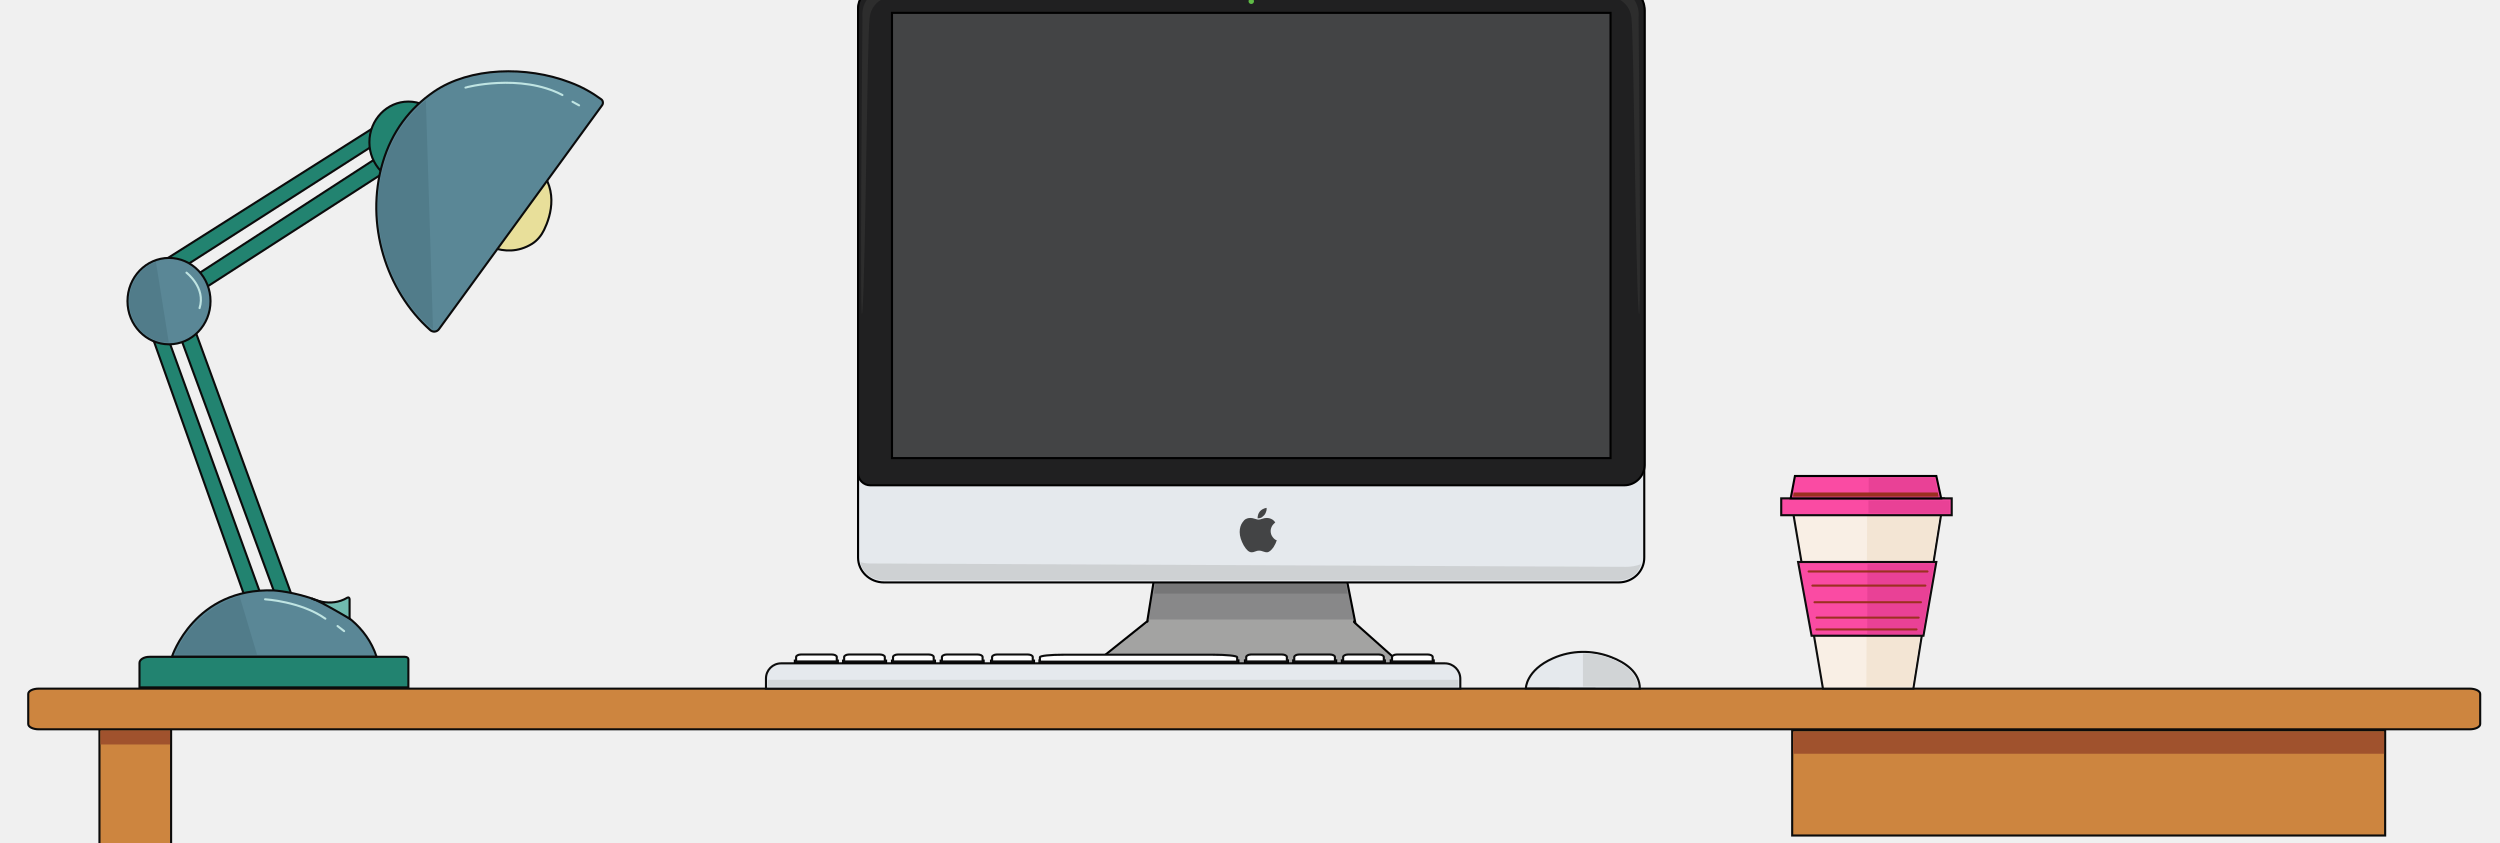
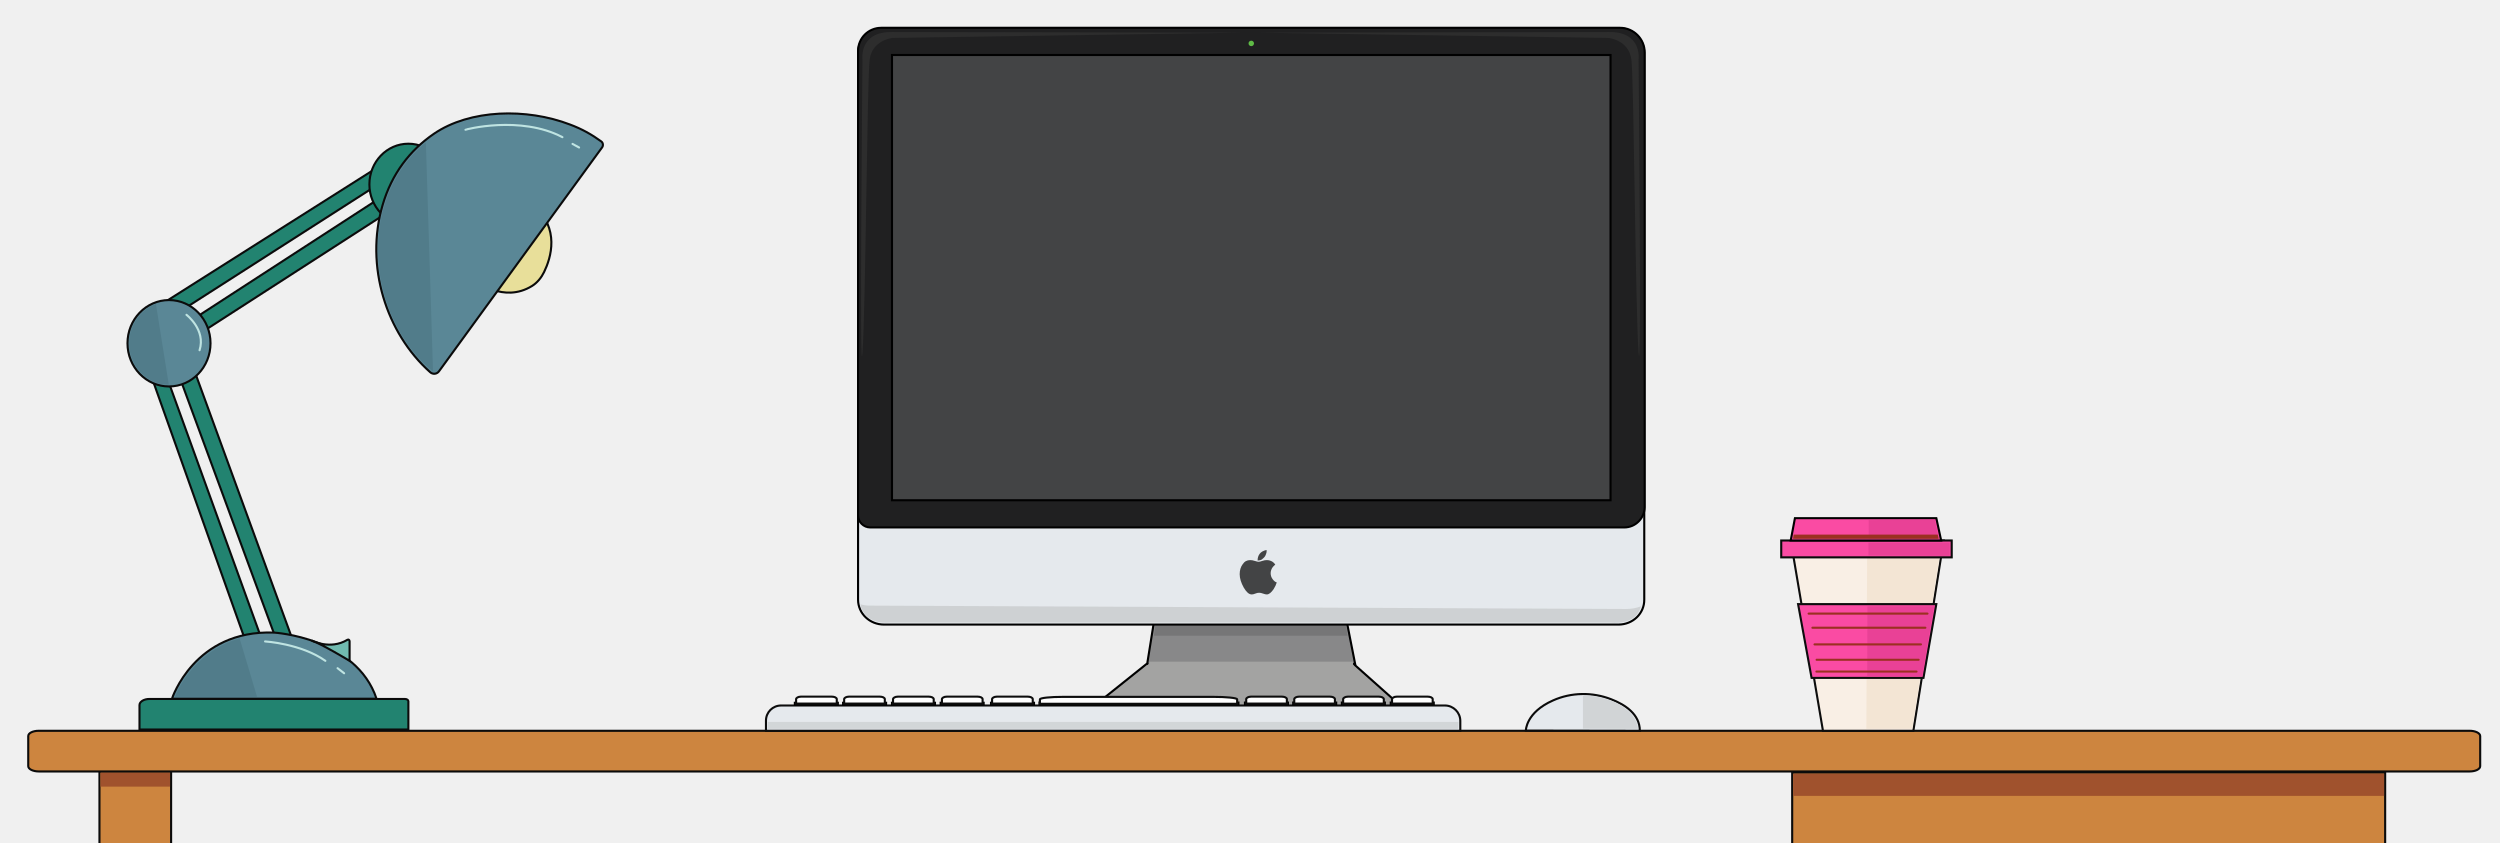
- <svg xmlns="http://www.w3.org/2000/svg" version="1.1" x="0px" y="0px" viewBox="0 280 1186.4 400" style="enable-background:new 0 280 1186.4 400" xml:space="preserve">
+ <svg xmlns="http://www.w3.org/2000/svg" version="1.1" x="0px" y="0px" viewBox="0 260 1186.4 400" style="enable-background:new 0 260 1186.4 400" xml:space="preserve">
  <g id="table_legs">
    <g>
      <rect x="47.2" y="626.1" style="clip-path:url(#SVGID_2_);fill:peru;stroke:#0B0B0B;stroke-miterlimit:10;" width="34" height="56.4" />
      <rect x="850.5" y="626.6" style="clip-path:url(#SVGID_2_);fill:peru;stroke:#0B0B0B;stroke-miterlimit:10;" width="281.4" height="49.9" />
      <path style="clip-path:url(#SVGID_2_);fill:#FFCF0A;" d="M273.8,586.3" />
    </g>
  </g>
  <g id="table">
    <path style="fill:peru;stroke:#0B0B0B;stroke-miterlimit:10;" d="M1172,626.1H18.4c-2.7,0-5-1.1-5-2.5v-14.3       c0-1.4,2.2-2.5,5-2.5H1172c2.7,0,5,1.1,5,2.5v14.3C1177,625,1174.8,626.1,1172,626.1z" />
    <rect x="851" y="627.2" style="fill:sienna;" width="280.4" height="10.5" />
    <rect x="47.7" y="626.7" style="fill:sienna;" width="33" height="6.6" />
  </g>
  <g id="computer">
    <polygon style="fill:#888889;stroke:black;stroke-miterlimit:10;" points="548.7,548.3 544.4,575.1 643.1,575.1 637.8,548.3  " />
    <polyline style="fill:#767677;" points="548.4,555.7 547.6,561.7 639.5,561.7 638.4,554.7 548.9,554.7   " />
    <path style="fill:#E5E9ED;stroke:black;stroke-miterlimit:10;" d="M768.1,556.4H419.5c-6.8,0-12.3-5.3-12.3-11.8V285.1       c0-6.5,5.5-11.8,12.3-11.8h348.5c6.8,0,12.3,5.3,12.3,11.8v259.4C780.4,551.1,774.9,556.4,768.1,556.4z" />
    <path style="fill:#202021;stroke:black;stroke-miterlimit:10;" d="M770.8,510.3H413c-3.2,0-5.8-2.6-5.8-5.8V284.2       c0-6.1,4.9-11,11-11h350.6c6.4,0,11.7,5.2,11.7,11.7v215.8C780.4,506,776.1,510.3,770.8,510.3z" />
    <rect x="423.3" y="286.1" style="fill:#434445;stroke:black;stroke-miterlimit:10;" width="341" height="211.3" />
    <path style="fill:#C7C6C6;stroke:black;stroke-width:2;stroke-miterlimit:10;" d="M518.9,596.3l1,5.6c0.2,1.3,1.3,2.2,2.6,2.2       h138.2c2.9,0,5.4-2.1,5.9-4.9l0-0.1c0.2-1-0.6-1.8-1.5-1.8L518.9,596.3z" />
    <path style="fill:#A3A3A2;stroke:black;stroke-miterlimit:10;" d="M544.1,575.1l-25.4,20.3c-1.3,1.1-0.6,3.3,1.2,3.3l145.5-0.4       c1.1,0,1.6-1.3,0.8-2l-23.8-21.2H544.1z" />
    <path style="fill:#A3A3A2;" d="M545.5,574l-0.6,1.3c-1,1-1.4,1.3-2,1.9l-4.7,3.7l109.2,0.4l-3-3.1c-0.4-0.4-0.9-0.8-1.2-1.2       c-0.7-0.8-0.7-0.6-1.1-1.7l0-1.3H545.5z" />
    <path style="fill:#A3A3A2;" d="M521.8,601.8c0.3,0.6,1.2,1.8,2,1.8h135.7c0.5,0,1.1-0.1,1.6-0.2c0.5-0.2,1.2-1.2,1.8-1.6H521.8z" />
    <circle style="fill:#5FBB46;" cx="593.8" cy="280.6" r="1.3" />
    <path style="fill:#2D2D2D;" d="M589.7,275.5L423.6,278c0,0-9.7,0.9-10.9,10.3c-1.2,9.4-1.9,118.4-3.4,138.9s0-138.9,0-138.9       s-1.9-13.4,14.2-13.1L589.7,275.5z" />
    <path style="fill:#2D2D2D;" d="M597.2,275.5l166.1,2.5c0,0,9.7,0.9,10.9,10.3c1.2,9.4,1.9,118.4,3.4,138.9       c1.5,20.5,0-138.9,0-138.9s1.9-13.4-14.2-13.1L597.2,275.5z" />
    <path style="fill:#CED1D3;" d="M763.9,555.4H422.6c-10.5,1-14.1-5.4-14.2-8.6l0,0c1.4,0.4,2.9,0.6,4.4,0.6l358.8,1.6       c2.5,0,4.9-0.4,7.2-1.3l0,0C777.7,551.1,775.2,556.4,763.9,555.4z" />
    <path style="fill-rule:evenodd;clip-rule:evenodd;fill:#434445;" d="M593.3,525.8c0.6,0,1.4,0.1,2.2,0.4c0.9,0.3,1.5,0.4,1.7,0.4       c0.4,0,1-0.1,1.8-0.4c0.8-0.3,1.6-0.4,2.2-0.4c1,0,1.9,0.3,2.7,0.8c0.4,0.3,0.9,0.7,1.3,1.3c-0.7,0.6-1.1,1.1-1.4,1.5       c-0.5,0.8-0.8,1.7-0.8,2.6c0,1,0.3,2,0.9,2.8c0.6,0.8,1.2,1.4,2,1.6c-0.3,1-0.8,2.1-1.5,3.2c-1.1,1.6-2.2,2.5-3.2,2.5       c-0.4,0-1-0.1-1.8-0.4c-0.7-0.3-1.4-0.4-1.9-0.4c-0.5,0-1.1,0.1-1.8,0.4c-0.7,0.3-1.2,0.4-1.7,0.4c-1.3,0-2.5-1.1-3.8-3.3       c-1.2-2.2-1.9-4.3-1.9-6.3c0-1.9,0.5-3.5,1.4-4.7C590.6,526.4,591.8,525.8,593.3,525.8L593.3,525.8z" />
    <path style="fill-rule:evenodd;clip-rule:evenodd;fill:#434445;" d="M601,521c0,0.1,0.1,0.2,0.1,0.3c0,0.1,0,0.2,0,0.2       c0,0.5-0.1,1.1-0.4,1.7c-0.2,0.6-0.6,1.2-1.2,1.7c-0.5,0.5-0.9,0.8-1.4,0.9c-0.3,0.1-0.7,0.2-1.3,0.2c0-1.2,0.3-2.3,1-3.2       C598.5,521.9,599.6,521.3,601,521L601,521z" />
  </g>
  <g id="keyboard">
    <path style="fill:#E5E9ED;stroke:#0D0D0D;stroke-miterlimit:10;" d="M692.9,606.8H363.5V602c0-4,3.2-7.2,7.2-7.2h315       c4,0,7.3,3.3,7.3,7.3V606.8z" />
    <polygon style="fill:#D2D6D8;" points="692,605.9 364.3,605.9 364.4,602.6 692.1,602.6  " />
    <rect x="376.7" y="593" width="21.4" height="1.9" />
    <rect x="469.8" y="593" width="21.4" height="1.9" />
    <rect x="492.8" y="592.9" width="95.4" height="1.9" />
    <rect x="399.6" y="593" width="21.4" height="1.9" />
    <rect x="422.8" y="593" width="21.4" height="1.9" />
    <rect x="445.9" y="593" width="21.4" height="1.9" />
    <rect x="590.3" y="592.9" width="21.4" height="1.9" />
    <rect x="613.2" y="592.9" width="21.4" height="1.9" />
    <rect x="636.3" y="592.9" width="21.4" height="1.9" />
    <rect x="659.5" y="592.9" width="21.4" height="1.9" />
    <path style="fill:#FFFFFF;stroke:#0D0D0D;stroke-miterlimit:10;" d="M397.1,593.9h-19.3v-2.1c0-0.6,1-1.2,2.3-1.2h14.6       c1.3,0,2.4,0.5,2.4,1.2V593.9z" />
    <path style="fill:#FFFFFF;stroke:#0D0D0D;stroke-miterlimit:10;" d="M419.9,593.9h-19.3v-2.1c0-0.6,1-1.2,2.3-1.2h14.6       c1.3,0,2.4,0.5,2.4,1.2V593.9z" />
    <path style="fill:#FFFFFF;stroke:#0D0D0D;stroke-miterlimit:10;" d="M443.1,593.9h-19.3v-2.1c0-0.6,1-1.2,2.3-1.2h14.6       c1.3,0,2.4,0.5,2.4,1.2V593.9z" />
    <path style="fill:#FFFFFF;stroke:#0D0D0D;stroke-miterlimit:10;" d="M466.3,593.9H447v-2.1c0-0.6,1-1.2,2.3-1.2h14.6       c1.3,0,2.4,0.5,2.4,1.2V593.9z" />
    <path style="fill:#FFFFFF;stroke:#0D0D0D;stroke-miterlimit:10;" d="M610.7,593.9h-19.3v-2.1c0-0.6,1-1.2,2.3-1.2h14.6       c1.3,0,2.4,0.5,2.4,1.2V593.9z" />
    <path style="fill:#FFFFFF;stroke:#0D0D0D;stroke-miterlimit:10;" d="M633.5,593.9h-19.3v-2.1c0-0.6,1-1.2,2.3-1.2h14.6       c1.3,0,2.4,0.5,2.4,1.2V593.9z" />
    <path style="fill:#FFFFFF;stroke:#0D0D0D;stroke-miterlimit:10;" d="M656.7,593.9h-19.3v-2.1c0-0.6,1-1.2,2.3-1.2h14.6       c1.3,0,2.4,0.5,2.4,1.2V593.9z" />
    <path style="fill:#FFFFFF;stroke:#0D0D0D;stroke-miterlimit:10;" d="M679.9,593.9h-19.3v-2.1c0-0.6,1-1.2,2.3-1.2h14.6       c1.3,0,2.4,0.5,2.4,1.2V593.9z" />
    <path style="fill:#FFFFFF;stroke:#0D0D0D;stroke-miterlimit:10;" d="M490.1,593.9h-19.3v-2.1c0-0.6,1-1.2,2.3-1.2h14.6       c1.3,0,2.4,0.5,2.4,1.2V593.9z" />
    <path style="fill:#FFFFFF;stroke:#0D0D0D;stroke-miterlimit:10;" d="M587.1,594h-93.6v-2.1c0-0.7,5-1.2,11.2-1.2h70.9       c6.3,0,11.5,0.5,11.5,1.2V594z" />
  </g>
  <g id="lamp">
    <g id="lamp-body">
      <g id="lamp-header">
        <g id="lamp-line-t">
          <polyline style="fill:#228370;stroke:#0B0B0B;stroke-miterlimit:10;" points="187.9,333.9 194.8,337.7 70.9,417.1 65.2,411.6            187.9,333.9   " />
          <polyline style="fill:#228370;stroke:#0B0B0B;stroke-miterlimit:10;" points="198.6,342.1 205.5,346.9 84.1,425.2 79,419.7            198.6,342.1   " />
        </g>
        <g id="lamp-head">
          <ellipse style="fill:#228370;stroke:#0B0B0B;stroke-miterlimit:10;" cx="193.8" cy="347.5" rx="18.5" ry="19.3" />
          <path style="fill:#E8DF9A;stroke:#0B0B0B;stroke-miterlimit:10;" d="M225.9,393.2c0,0,13,10.9,26.6,2.5c2.4-1.5,4.4-3.9,5.7-6.6   c3.3-6.8,7.6-20.6-5-31.8L225.9,393.2z" />
          <path style="fill:#5a8796;stroke:#0B0B0B;stroke-miterlimit:10;" d="M270.5,319.1c-20.6-7.9-47.5-7.3-64.6,4.4           c-11.4,7.8-20,19-24.3,33.7c-8.6,29.1,1.8,61,22.5,79.4c1.3,1.2,3.3,1,4.3-0.5L285.7,330c0.7-0.9,0.5-2.3-0.4-2.9           C280.8,323.8,275.9,321.1,270.5,319.1z" />
        </g>
      </g>
      <g id="lamp-line-b">
        <polyline style="fill:#228370;stroke:#0B0B0B;stroke-miterlimit:10;" points="69.7,432.6 74.6,426.3 125.8,567.8 119.5,572.6 69.7,432.6  " />
        <polyline style="fill:#228370;stroke:#0B0B0B;stroke-miterlimit:10;" points="81.6,429.1 87.5,422.9 138.2,561.8 132,566 81.6,429.1  " />
      </g>
      <ellipse id="lamp-circle" style="fill:#5a8796;stroke:#0B0B0B;stroke-miterlimit:10;" cx="80.2" cy="422.9" rx="19.7" ry="20.5" />
    </g>
    <path class="lamp-leg" style="fill:#228370;stroke:#0B0B0B;stroke-miterlimit:10;" d="M193.8,606.2H66.2v-11.6c0-1.6,2.1-2.9,4.7-2.9h121.2       c1,0,1.7,0.5,1.7,1.1V606.2z" />
    <g id="lamp-bottom">
      <path style="fill:#5a8796;stroke:#0B0B0B;stroke-miterlimit:10;" d="M81.6,591.6c0,0,10.6-32.8,48.4-31.4c0,0,39,2.3,48.7,31.4 H81.6z" />
      <path style="fill:#70BAAF;stroke:#0B0B0B;stroke-miterlimit:10;" d="M147.9,564c0,0,8.8,4.6,17-0.4c0.5-0.3,1,0.1,1,0.8v9.2       C165.9,573.6,152.1,565.3,147.9,564z" />
    </g>
    <polyline class="light" style="opacity:0;fill:#FCF1C4;" points="276.4,343 781.8,605.3 312.8,606.8 223,418.9  " />
    <g id="lamp-line">
      <path style="fill:#517c8a;" d="M182.3,357.8c-8.4,28.4,1.9,61.2,23.2,78.5c1.2-0.5-1.2,0.5,0,0l-3.4-108.7       C192.9,335.1,186,345.2,182.3,357.8z" />
      <path style="fill:#517c8a;" d="M61.3,422.9c0,10.7,8.4,19.6,18.2,19.6c0.2,0,0.4,0,0.6,0L74,404.3         C66.8,406.8,61.3,414.2,61.3,422.9z" />
      <path style="fill:#517c8a;" d="M83,590.7H122l-8.3-27.8C90.4,569.8,83,590.7,83,590.7z" />
      <path style="fill:none;stroke:#BFE4E2;stroke-linecap:round;stroke-miterlimit:10;" d="M220.9,321.6c-0.4-0.1,26.1-7,46,3.5" />
      <line style="fill:none;stroke:#BFE4E2;stroke-linecap:round;stroke-miterlimit:10;" x1="271.7" y1="328.3" x2="274.8" y2="330" />
      <path style="fill:none;stroke:#BFE4E2;stroke-linecap:round;stroke-miterlimit:10;" d="M88.5,409.4c0,0,9.3,7.1,6.2,16.8" />
      <path style="fill:none;stroke:#BFE4E2;stroke-linecap:round;stroke-miterlimit:10;" d="M125.8,564.4c0,0,17,1,28.6,9.2" />
      <line style="fill:none;stroke:#BFE4E2;stroke-linecap:round;stroke-miterlimit:10;" x1="160.2" y1="577.1" x2="163.3" y2="579.5" />
    </g>
  </g>
  <g id="computer_mouse">
    <path style="fill:#E5E9ED;stroke:#0B0B0B;stroke-miterlimit:10;" d="M724.1,606.7c0,0,0-8.6,12.9-14.3c8.7-3.9,18.7-4,27.5-0.6       c6.8,2.6,13.7,7.2,13.7,15L724.1,606.7z" />
    <path style="fill:#D1D4D6;" d="M764.5,592.5c-3.9-1.4-9-2.6-13.3-2.4v15.7l26.1,0.1C777.2,601.6,773,595.6,764.5,592.5z" />
  </g>
  <g id="coffee_mug">
    <polyline style="fill:#F9EFE5;stroke:#0D0D0D;stroke-miterlimit:10;" points="849.8,516.5 865.1,606.8 908,606.8 922.4,516.5        853.7,516.5   " />
    <polygon style="fill:#F3E5D4;" points="921.2,519.5 886.1,516.5 885.7,605.9 907.4,605.9  " />
    <polygon style="fill:#fa4ba3;stroke:#0D0D0D;stroke-miterlimit:10;" points="853.3,546.7 859.7,581.7 912.8,581.7 918.9,546.7  " />
    <polygon style="fill:#e94196;" points="917.8,547.7 886.2,547.7 886.1,580.9 912.2,580.9  " />
    <line style="fill:none;stroke:#9B3021;stroke-linecap:round;stroke-miterlimit:10;" x1="858.3" y1="551.2" x2="914.7" y2="551.2" />
    <line style="fill:none;stroke:#9B3021;stroke-linecap:round;stroke-miterlimit:10;" x1="860.1" y1="557.9" x2="913.7" y2="557.9" />
    <line style="fill:none;stroke:#9B3021;stroke-linecap:round;stroke-miterlimit:10;" x1="861.1" y1="565.8" x2="911.6" y2="565.8" />
    <line style="fill:none;stroke:#9B3021;stroke-linecap:round;stroke-miterlimit:10;" x1="862.1" y1="573.1" x2="910.5" y2="573.1" />
    <line style="fill:none;stroke:#9B3021;stroke-linecap:round;stroke-miterlimit:10;" x1="862" y1="578.7" x2="909.5" y2="578.7" />
    <polygon style="fill:#fa4ba3;stroke:#0B0B0B;stroke-miterlimit:10;" points="845.3,524.5 926.2,524.5 926.2,516.5 849.8,516.5        845.3,516.5   " />
    <polygon style="fill:#fa4ba3;stroke:black;stroke-miterlimit:10;" points="851.8,505.9 849.8,516.5 921.2,516.5 918.9,505.9  " />
    <polygon style="fill:#e94196;" points="925.2,517.5 920,517.5 886.7,517.5 886.7,523.6 925.2,523.8  " />
    <polygon style="fill:#e94196;" points="920,515.7 918.2,506.7 886.8,506.8 886.8,515.7  " />
    <polygon style="fill:#9B3021;" points="850.9,515.7 851.2,513.7 919.6,513.7 920,515.7  " />
  </g>
</svg>
